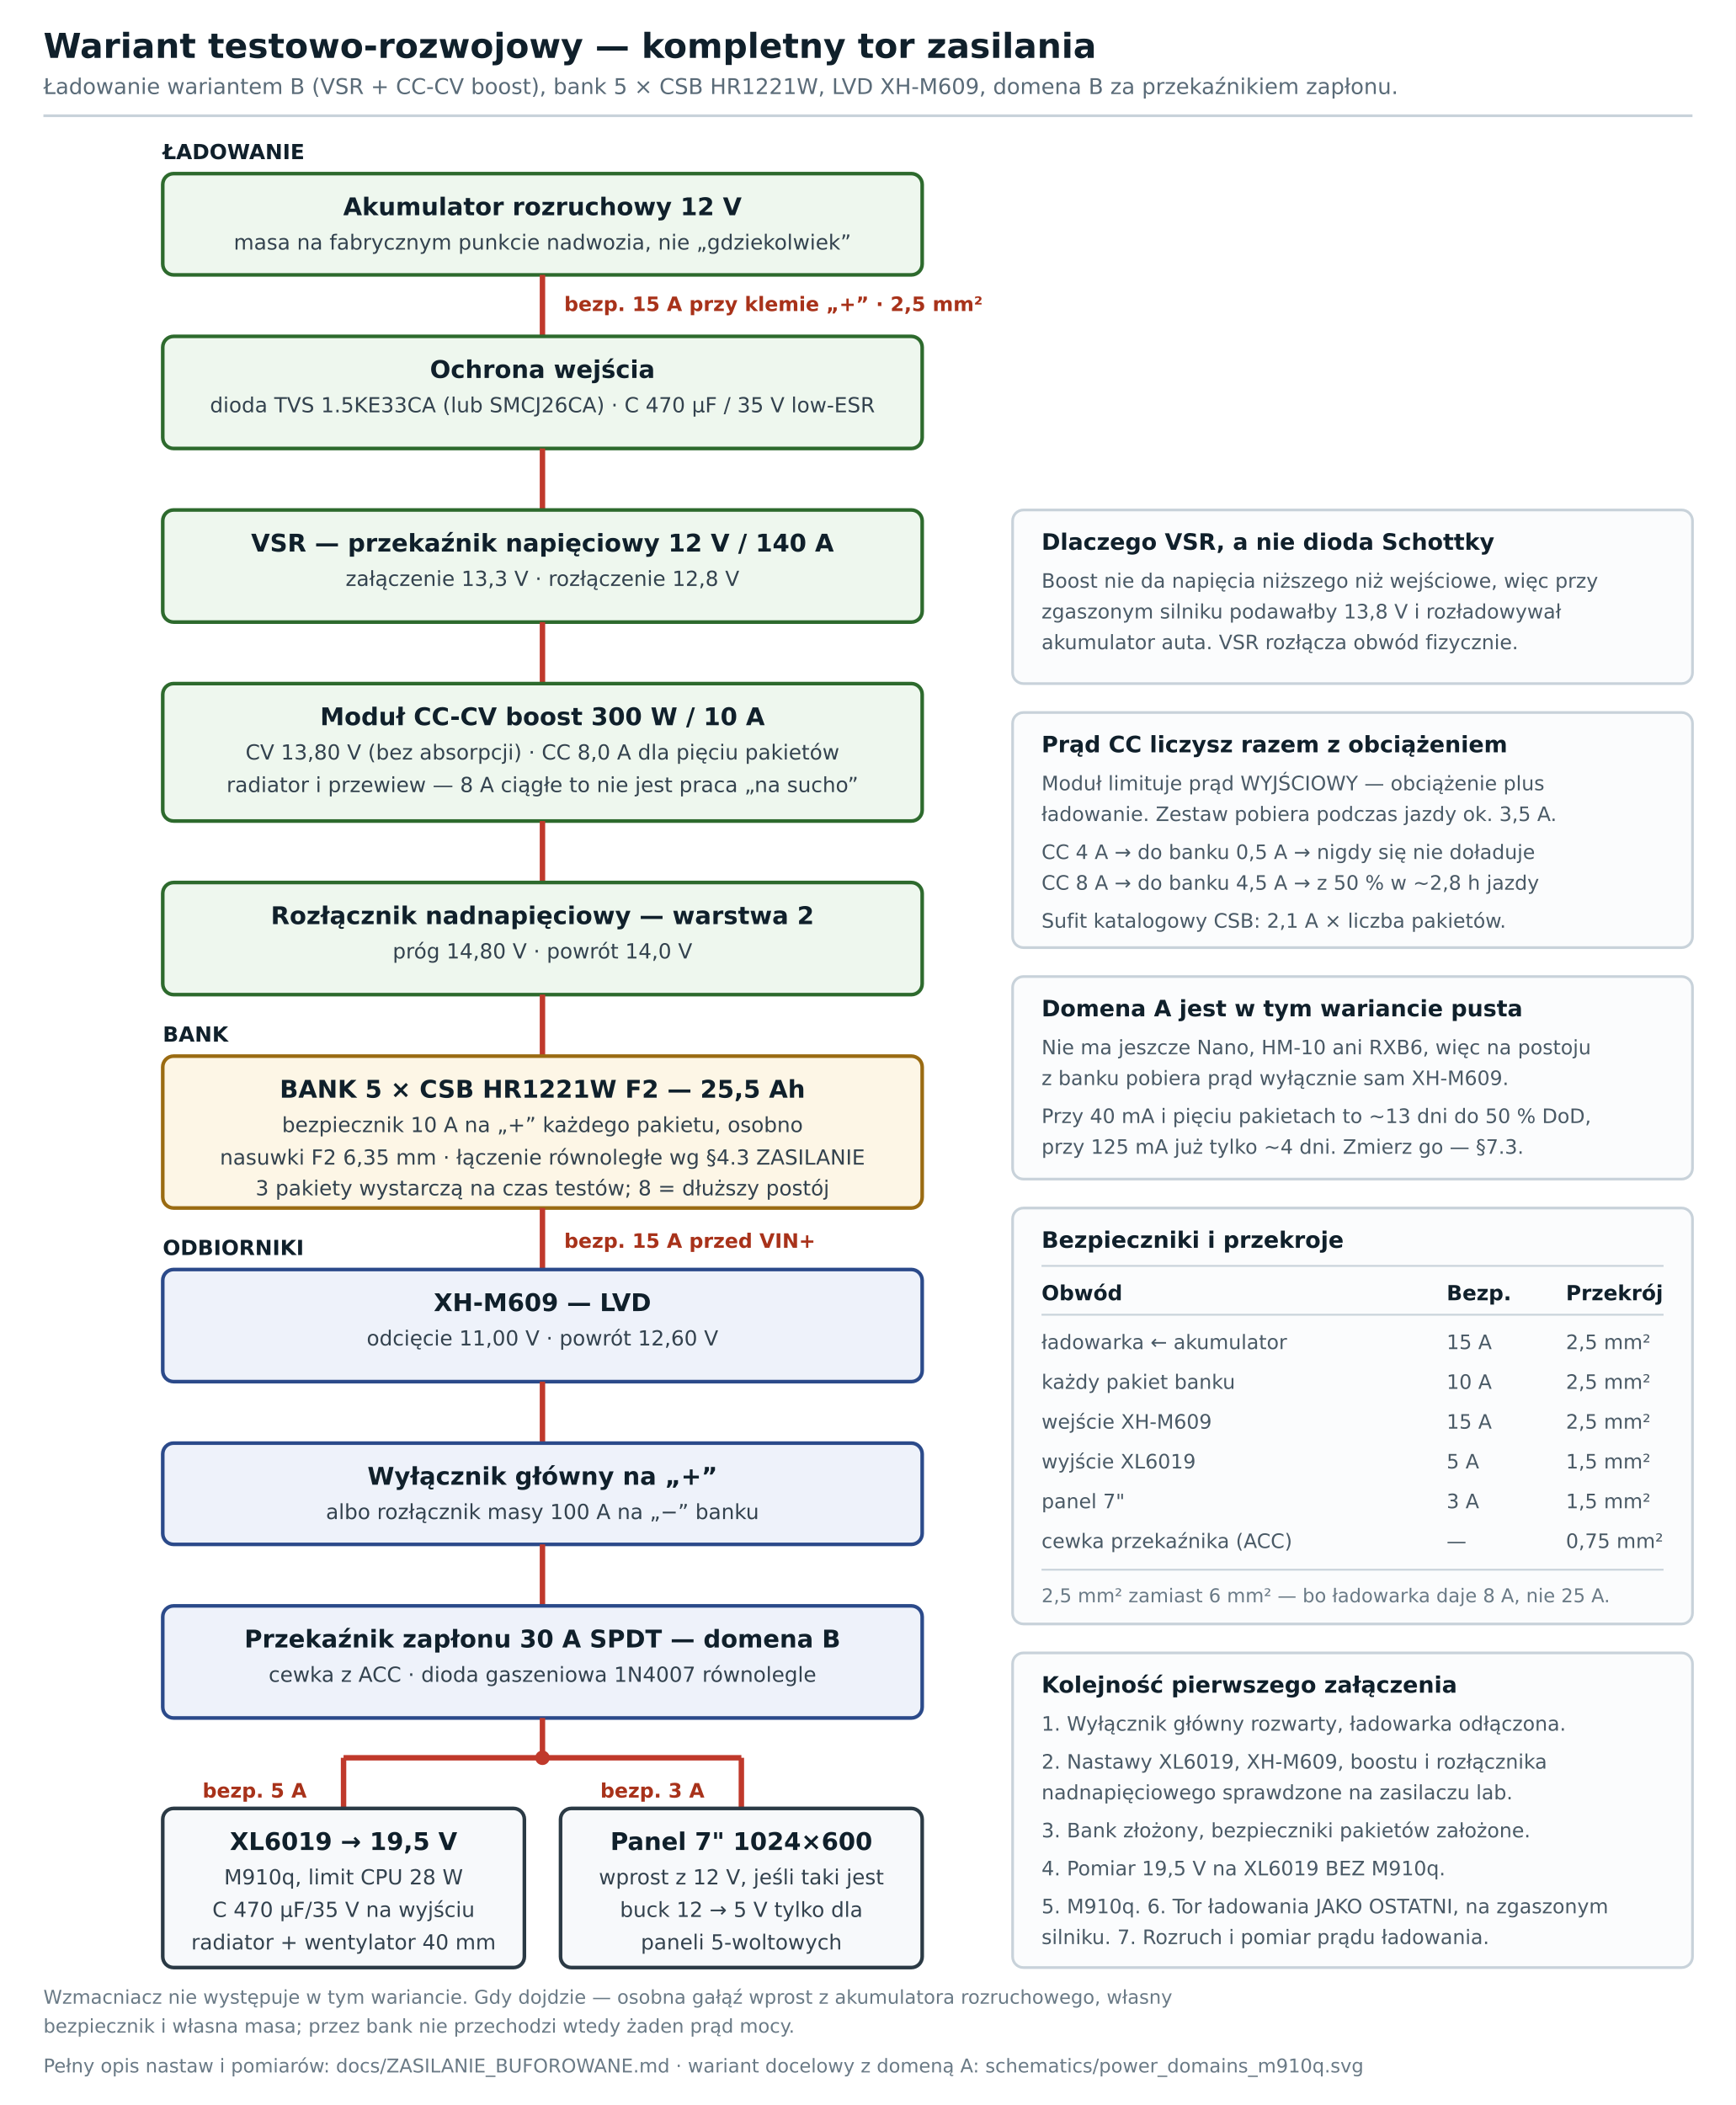
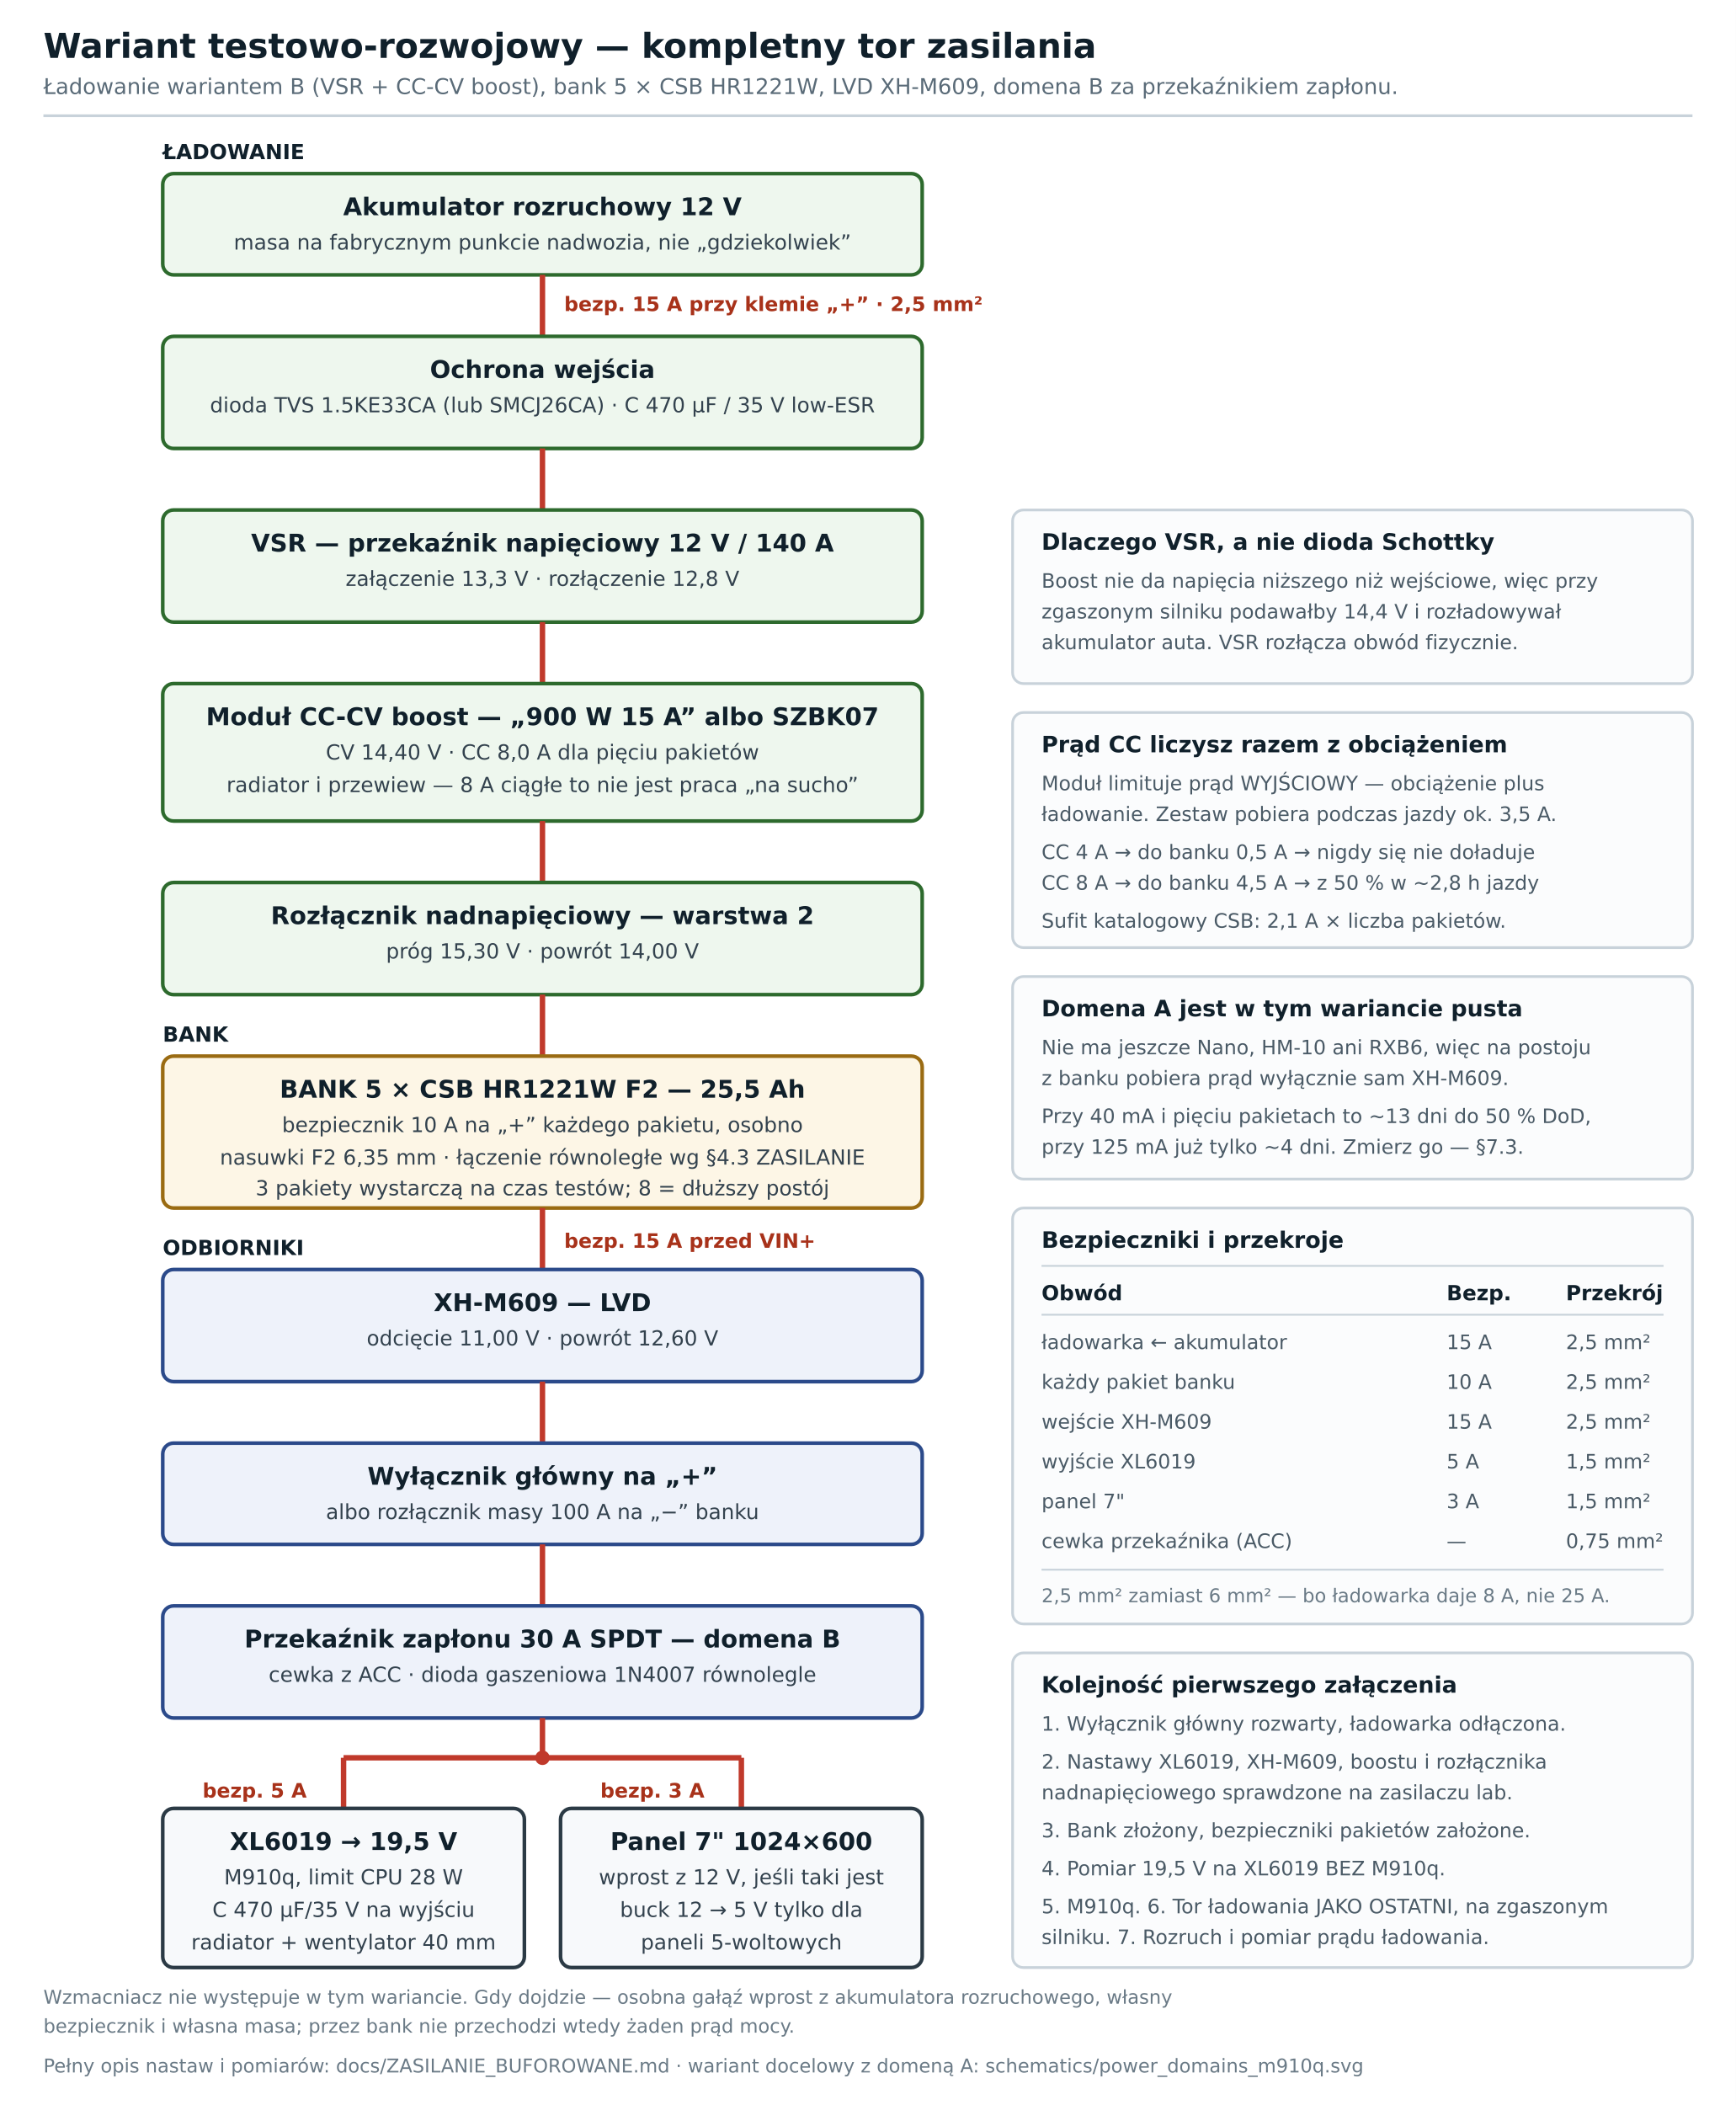
<svg xmlns="http://www.w3.org/2000/svg" width="960" height="1164" viewBox="0 0 960 1164" font-family="DejaVu Sans, Verdana, sans-serif">
  <style>
    .bg   { fill: #ffffff; }
    .box  { fill: #f7f9fb; stroke: #2b3a45; stroke-width: 2; rx: 6; }
    .boxC { fill: #eef7ee; stroke: #2d6a2d; stroke-width: 2; rx: 6; }
    .boxB { fill: #fdf6e6; stroke: #9a6b12; stroke-width: 2; rx: 6; }
    .boxL { fill: #eef2fa; stroke: #2b4a8a; stroke-width: 2; rx: 6; }
    .note { fill: #fbfcfd; stroke: #c8d2da; stroke-width: 1.5; rx: 6; }
    .wire { stroke: #c0392b; stroke-width: 3; fill: none; }
    .ttl  { font-size: 19px; font-weight: bold; fill: #10202b; }
    .sub  { font-size: 12px; fill: #5a6b78; }
    .h    { font-size: 13.5px; font-weight: bold; fill: #10202b; text-anchor: middle; }
    .t    { font-size: 11.5px; fill: #33424e; text-anchor: middle; }
    .tl   { font-size: 11.5px; fill: #33424e; }
    .tb   { font-size: 11.5px; font-weight: bold; fill: #10202b; }
    .nh   { font-size: 12.5px; font-weight: bold; fill: #10202b; }
    .nt   { font-size: 11px; fill: #4a5a66; }
    .fuse { font-size: 11px; font-weight: bold; fill: #a8321a; }
    .foot { font-size: 10.5px; fill: #6a7a86; }
  </style>
  <rect class="bg" x="0" y="0" width="960" height="1164" />
  <text class="ttl" x="24" y="32">Wariant testowo-rozwojowy — kompletny tor zasilania</text>
  <text class="sub" x="24" y="52">Ładowanie wariantem B (VSR + CC-CV boost), bank 5 × CSB HR1221W, LVD XH-M609, domena B za przekaźnikiem zapłonu.</text>
  <line x1="24" y1="64" x2="936" y2="64" stroke="#c8d2da" stroke-width="1.5" />
  <text class="tb" x="90" y="88" fill="#2d6a2d" font-size="13.5">ŁADOWANIE</text>
  <rect class="boxC" x="90" y="96" width="420" height="56" />
  <text class="h" x="300" y="119">Akumulator rozruchowy 12 V</text>
  <text class="t" x="300" y="138">masa na fabrycznym punkcie nadwozia, nie „gdziekolwiek”</text>
  <path class="wire" d="M300 152 L300 186" />
  <text class="fuse" x="312" y="172">bezp. 15 A przy klemie „+” · 2,5 mm²</text>
  <rect class="boxC" x="90" y="186" width="420" height="62" />
  <text class="h" x="300" y="209">Ochrona wejścia</text>
  <text class="t" x="300" y="228">dioda TVS 1.5KE33CA (lub SMCJ26CA) · C 470 µF / 35 V low-ESR</text>
  <path class="wire" d="M300 248 L300 282" />
  <rect class="boxC" x="90" y="282" width="420" height="62" />
  <text class="h" x="300" y="305">VSR — przekaźnik napięciowy 12 V / 140 A</text>
  <text class="t" x="300" y="324">załączenie 13,3 V · rozłączenie 12,8 V</text>
  <path class="wire" d="M300 344 L300 378" />
  <rect class="boxC" x="90" y="378" width="420" height="76" />
-   <text class="h" x="300" y="401">Moduł CC-CV boost 300 W / 10 A</text>
-   <text class="t" x="300" y="420">CV 13,80 V (bez absorpcji) · CC 8,0 A dla pięciu pakietów</text>
+   <text class="h" x="300" y="401">Moduł CC-CV boost — „900 W 15 A” albo SZBK07</text>
+   <text class="t" x="300" y="420">CV 14,40 V · CC 8,0 A dla pięciu pakietów</text>
  <text class="t" x="300" y="438">radiator i przewiew — 8 A ciągłe to nie jest praca „na sucho”</text>
  <path class="wire" d="M300 454 L300 488" />
  <rect class="boxC" x="90" y="488" width="420" height="62" />
  <text class="h" x="300" y="511">Rozłącznik nadnapięciowy — warstwa 2</text>
-   <text class="t" x="300" y="530">próg 14,80 V · powrót 14,0 V</text>
+   <text class="t" x="300" y="530">próg 15,30 V · powrót 14,00 V</text>
  <path class="wire" d="M300 550 L300 584" />
  <text class="tb" x="90" y="576" fill="#9a6b12" font-size="13.5">BANK</text>
  <rect class="boxB" x="90" y="584" width="420" height="84" />
  <text class="h" x="300" y="607">BANK 5 × CSB HR1221W F2 — 25,5 Ah</text>
  <text class="t" x="300" y="626">bezpiecznik 10 A na „+” każdego pakietu, osobno</text>
  <text class="t" x="300" y="644">nasuwki F2 6,35 mm · łączenie równoległe wg §4.3 ZASILANIE</text>
  <text class="t" x="300" y="661">3 pakiety wystarczą na czas testów; 8 = dłuższy postój</text>
  <path class="wire" d="M300 668 L300 702" />
  <text class="fuse" x="312" y="690">bezp. 15 A przed VIN+</text>
  <text class="tb" x="90" y="694" fill="#2b4a8a" font-size="13.5">ODBIORNIKI</text>
  <rect class="boxL" x="90" y="702" width="420" height="62" />
  <text class="h" x="300" y="725">XH-M609 — LVD</text>
  <text class="t" x="300" y="744">odcięcie 11,00 V · powrót 12,60 V</text>
  <path class="wire" d="M300 764 L300 798" />
  <rect class="boxL" x="90" y="798" width="420" height="56" />
  <text class="h" x="300" y="821">Wyłącznik główny na „+”</text>
  <text class="t" x="300" y="840">albo rozłącznik masy 100 A na „−” banku</text>
  <path class="wire" d="M300 854 L300 888" />
  <rect class="boxL" x="90" y="888" width="420" height="62" />
  <text class="h" x="300" y="911">Przekaźnik zapłonu 30 A SPDT — domena B</text>
  <text class="t" x="300" y="930">cewka z ACC · dioda gaszeniowa 1N4007 równolegle</text>
  <path class="wire" d="M300 950 L300 972" />
  <path class="wire" d="M190 972 L410 972" />
  <path class="wire" d="M190 972 L190 1000" />
  <path class="wire" d="M410 972 L410 1000" />
  <circle cx="300" cy="972" r="4" fill="#c0392b" />
  <rect class="box" x="90" y="1000" width="200" height="88" />
  <text class="fuse" x="112" y="994">bezp. 5 A</text>
  <text class="h" x="190" y="1023">XL6019 → 19,5 V</text>
  <text class="t" x="190" y="1042">M910q, limit CPU 28 W</text>
  <text class="t" x="190" y="1060">C 470 µF/35 V na wyjściu</text>
  <text class="t" x="190" y="1078">radiator + wentylator 40 mm</text>
  <rect class="box" x="310" y="1000" width="200" height="88" />
  <text class="fuse" x="332" y="994">bezp. 3 A</text>
  <text class="h" x="410" y="1023">Panel 7" 1024×600</text>
  <text class="t" x="410" y="1042">wprost z 12 V, jeśli taki jest</text>
  <text class="t" x="410" y="1060">buck 12 → 5 V tylko dla</text>
  <text class="t" x="410" y="1078">paneli 5-woltowych</text>
  <rect class="note" x="560" y="282" width="376" height="96" />
  <text class="nh" x="576" y="304">Dlaczego VSR, a nie dioda Schottky</text>
  <text class="nt" x="576" y="325">Boost nie da napięcia niższego niż wejściowe, więc przy</text>
-   <text class="nt" x="576" y="342">zgaszonym silniku podawałby 13,8 V i rozładowywał</text>
+   <text class="nt" x="576" y="342">zgaszonym silniku podawałby 14,4 V i rozładowywał</text>
  <text class="nt" x="576" y="359">akumulator auta. VSR rozłącza obwód fizycznie.</text>
  <rect class="note" x="560" y="394" width="376" height="130" />
  <text class="nh" x="576" y="416">Prąd CC liczysz razem z obciążeniem</text>
  <text class="nt" x="576" y="437">Moduł limituje prąd WYJŚCIOWY — obciążenie plus</text>
  <text class="nt" x="576" y="454">ładowanie. Zestaw pobiera podczas jazdy ok. 3,5 A.</text>
  <text class="nt" x="576" y="475">CC 4 A  →  do banku 0,5 A  →  nigdy się nie doładuje</text>
  <text class="nt" x="576" y="492">CC 8 A  →  do banku 4,5 A  →  z 50 % w ~2,8 h jazdy</text>
  <text class="nt" x="576" y="513">Sufit katalogowy CSB: 2,1 A × liczba pakietów.</text>
  <rect class="note" x="560" y="540" width="376" height="112" />
  <text class="nh" x="576" y="562">Domena A jest w tym wariancie pusta</text>
  <text class="nt" x="576" y="583">Nie ma jeszcze Nano, HM-10 ani RXB6, więc na postoju</text>
  <text class="nt" x="576" y="600">z banku pobiera prąd wyłącznie sam XH-M609.</text>
  <text class="nt" x="576" y="621">Przy 40 mA i pięciu pakietach to ~13 dni do 50 % DoD,</text>
  <text class="nt" x="576" y="638">przy 125 mA już tylko ~4 dni. Zmierz go — §7.3.</text>
  <rect class="note" x="560" y="668" width="376" height="230" />
  <text class="nh" x="576" y="690">Bezpieczniki i przekroje</text>
  <line x1="576" y1="700" x2="920" y2="700" stroke="#c8d2da" />
  <text class="tb" x="576" y="719">Obwód</text>
  <text class="tb" x="800" y="719">Bezp.</text>
  <text class="tb" x="866" y="719">Przekrój</text>
  <line x1="576" y1="727" x2="920" y2="727" stroke="#c8d2da" />
  <text class="nt" x="576" y="746">ładowarka ← akumulator</text>
  <text class="nt" x="800" y="746">15 A</text>
  <text class="nt" x="866" y="746">2,5 mm²</text>
  <text class="nt" x="576" y="768">każdy pakiet banku</text>
  <text class="nt" x="800" y="768">10 A</text>
  <text class="nt" x="866" y="768">2,5 mm²</text>
  <text class="nt" x="576" y="790">wejście XH-M609</text>
  <text class="nt" x="800" y="790">15 A</text>
  <text class="nt" x="866" y="790">2,5 mm²</text>
  <text class="nt" x="576" y="812">wyjście XL6019</text>
  <text class="nt" x="800" y="812">5 A</text>
  <text class="nt" x="866" y="812">1,5 mm²</text>
  <text class="nt" x="576" y="834">panel 7"</text>
  <text class="nt" x="800" y="834">3 A</text>
  <text class="nt" x="866" y="834">1,5 mm²</text>
  <text class="nt" x="576" y="856">cewka przekaźnika (ACC)</text>
  <text class="nt" x="800" y="856">—</text>
  <text class="nt" x="866" y="856">0,75 mm²</text>
  <line x1="576" y1="868" x2="920" y2="868" stroke="#c8d2da" />
  <text class="foot" x="576" y="886">2,5 mm² zamiast 6 mm² — bo ładowarka daje 8 A, nie 25 A.</text>
  <rect class="note" x="560" y="914" width="376" height="174" />
  <text class="nh" x="576" y="936">Kolejność pierwszego załączenia</text>
  <text class="nt" x="576" y="957">1. Wyłącznik główny rozwarty, ładowarka odłączona.</text>
  <text class="nt" x="576" y="978">2. Nastawy XL6019, XH-M609, boostu i rozłącznika</text>
  <text class="nt" x="576" y="995">    nadnapięciowego sprawdzone na zasilaczu lab.</text>
  <text class="nt" x="576" y="1016">3. Bank złożony, bezpieczniki pakietów założone.</text>
  <text class="nt" x="576" y="1037">4. Pomiar 19,5 V na XL6019 BEZ M910q.</text>
  <text class="nt" x="576" y="1058">5. M910q. 6. Tor ładowania JAKO OSTATNI, na zgaszonym</text>
  <text class="nt" x="576" y="1075">    silniku. 7. Rozruch i pomiar prądu ładowania.</text>
  <text class="foot" x="24" y="1108">Wzmacniacz nie występuje w tym wariancie. Gdy dojdzie — osobna gałąź wprost z akumulatora rozruchowego, własny</text>
  <text class="foot" x="24" y="1124">bezpiecznik i własna masa; przez bank nie przechodzi wtedy żaden prąd mocy.</text>
  <text class="foot" x="24" y="1146">Pełny opis nastaw i pomiarów: docs/ZASILANIE_BUFOROWANE.md · wariant docelowy z domeną A: schematics/power_domains_m910q.svg</text>
</svg>
